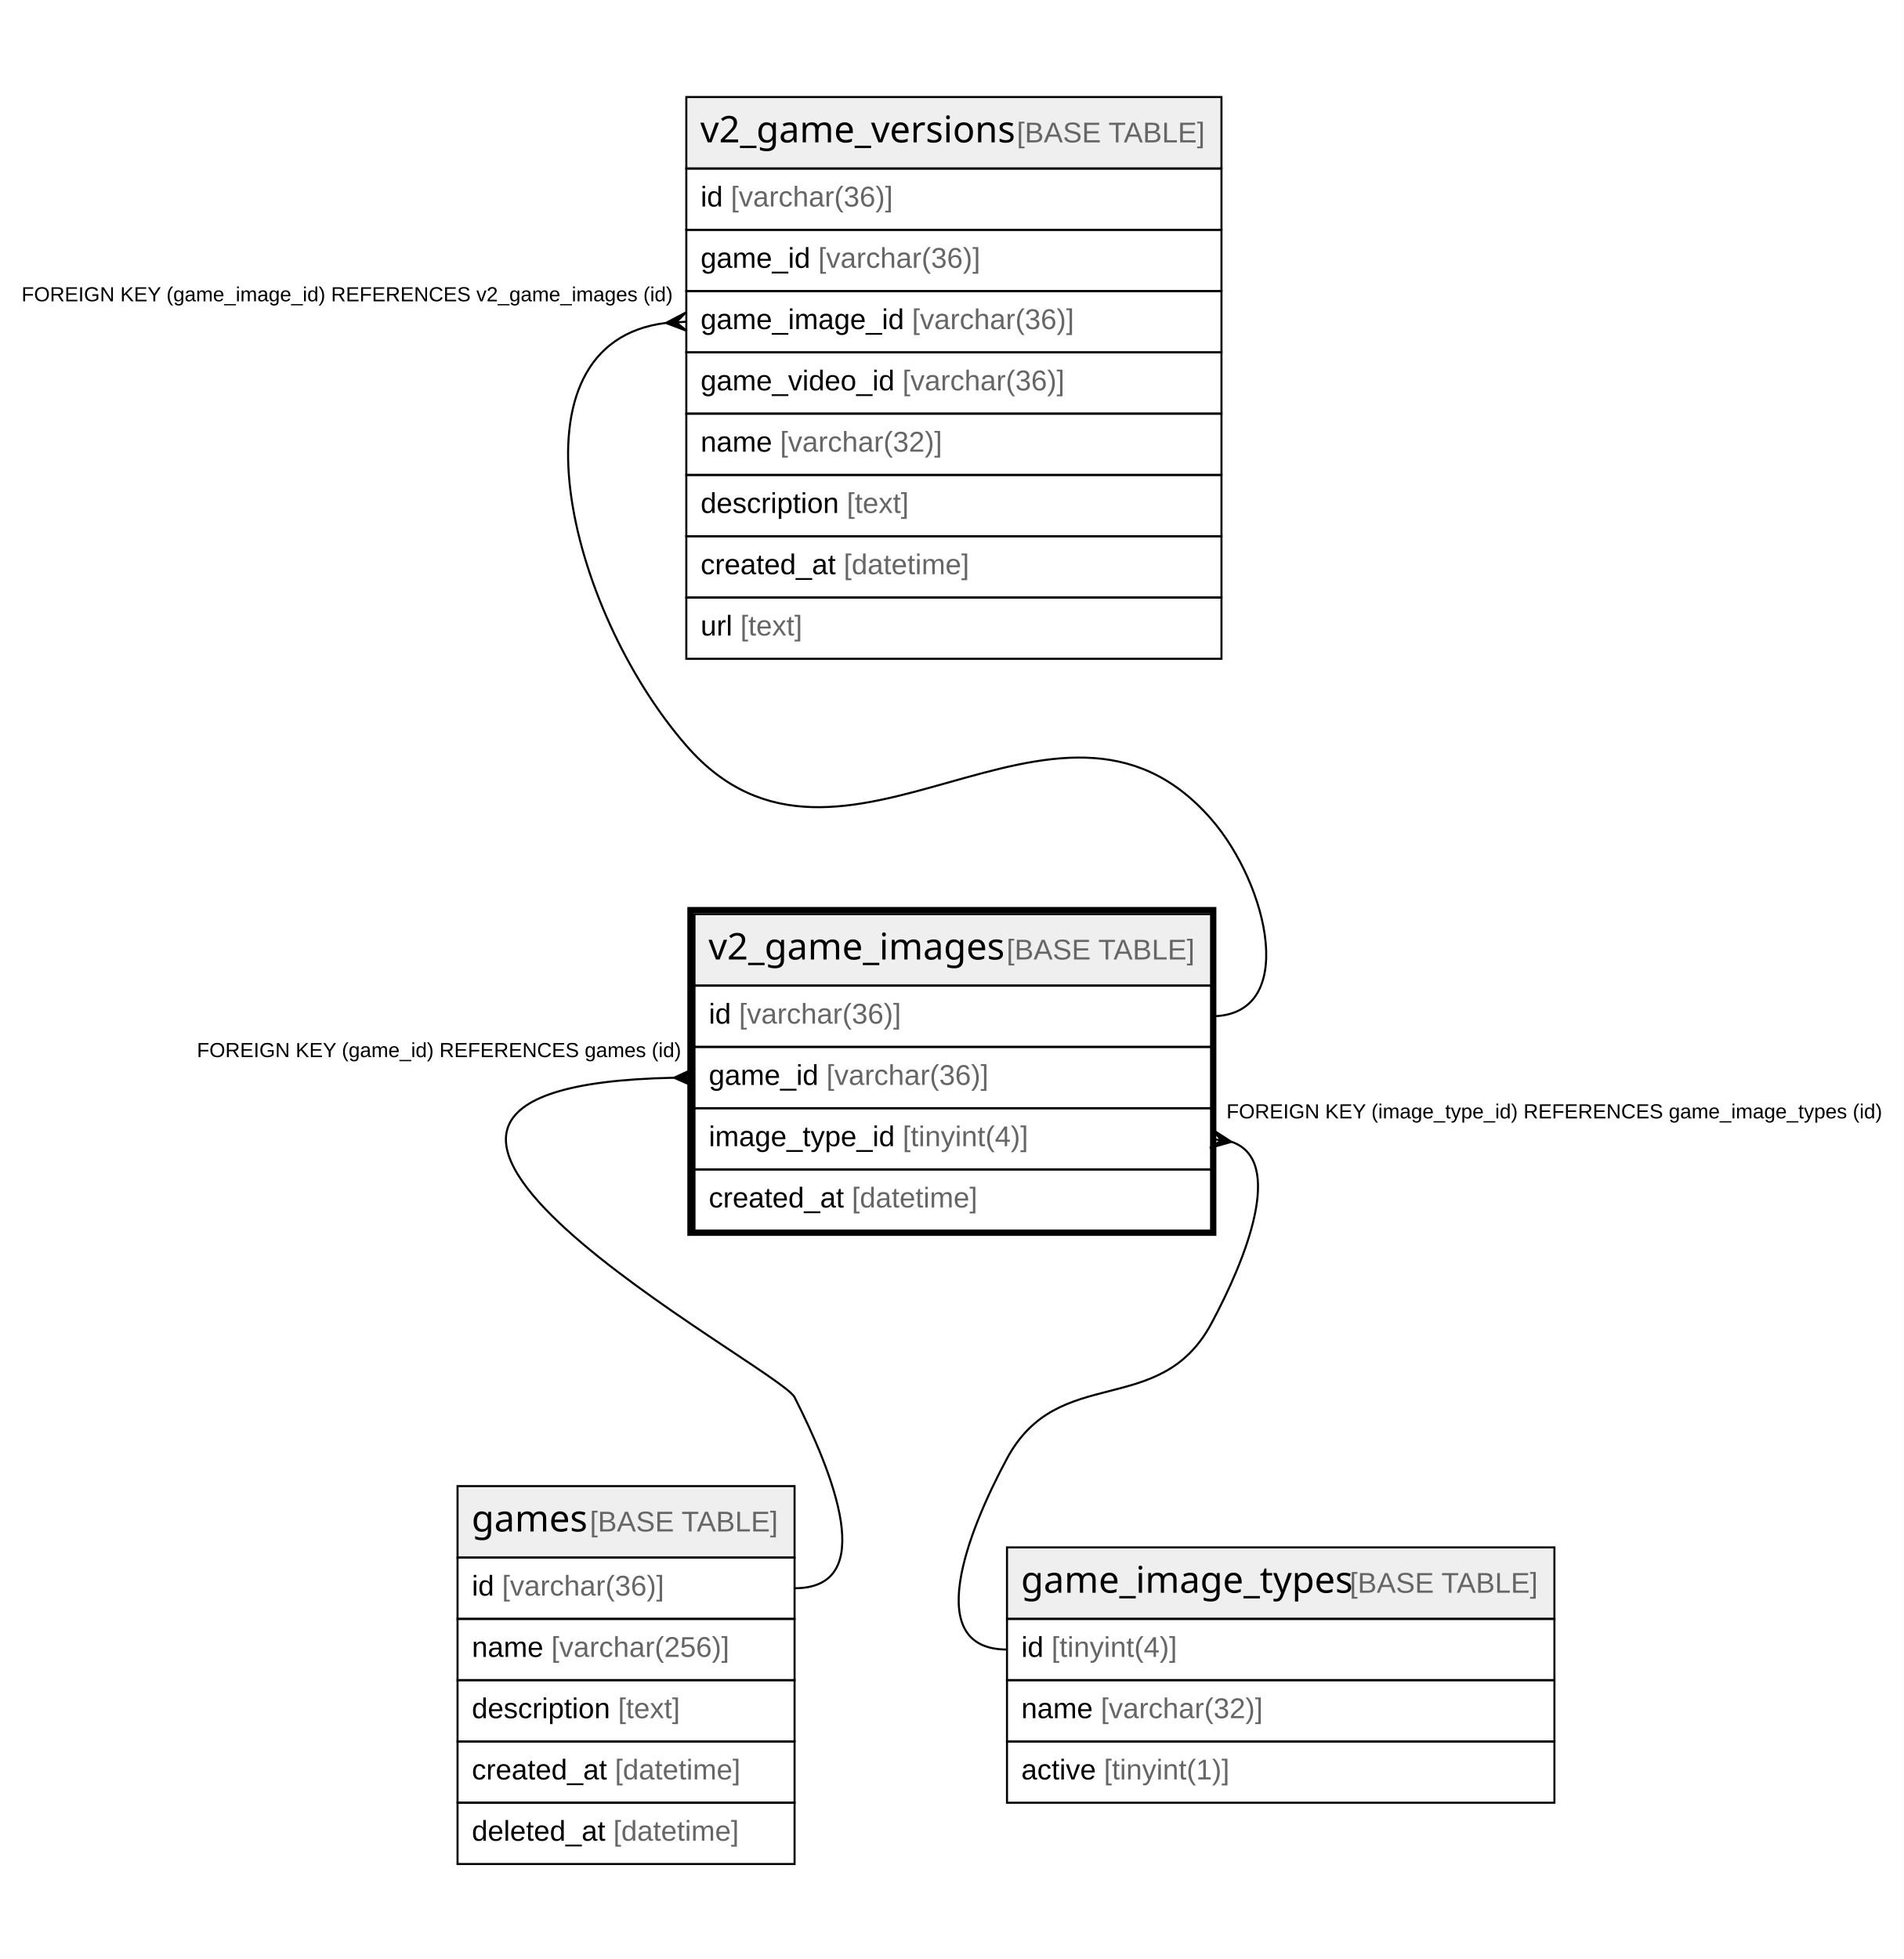
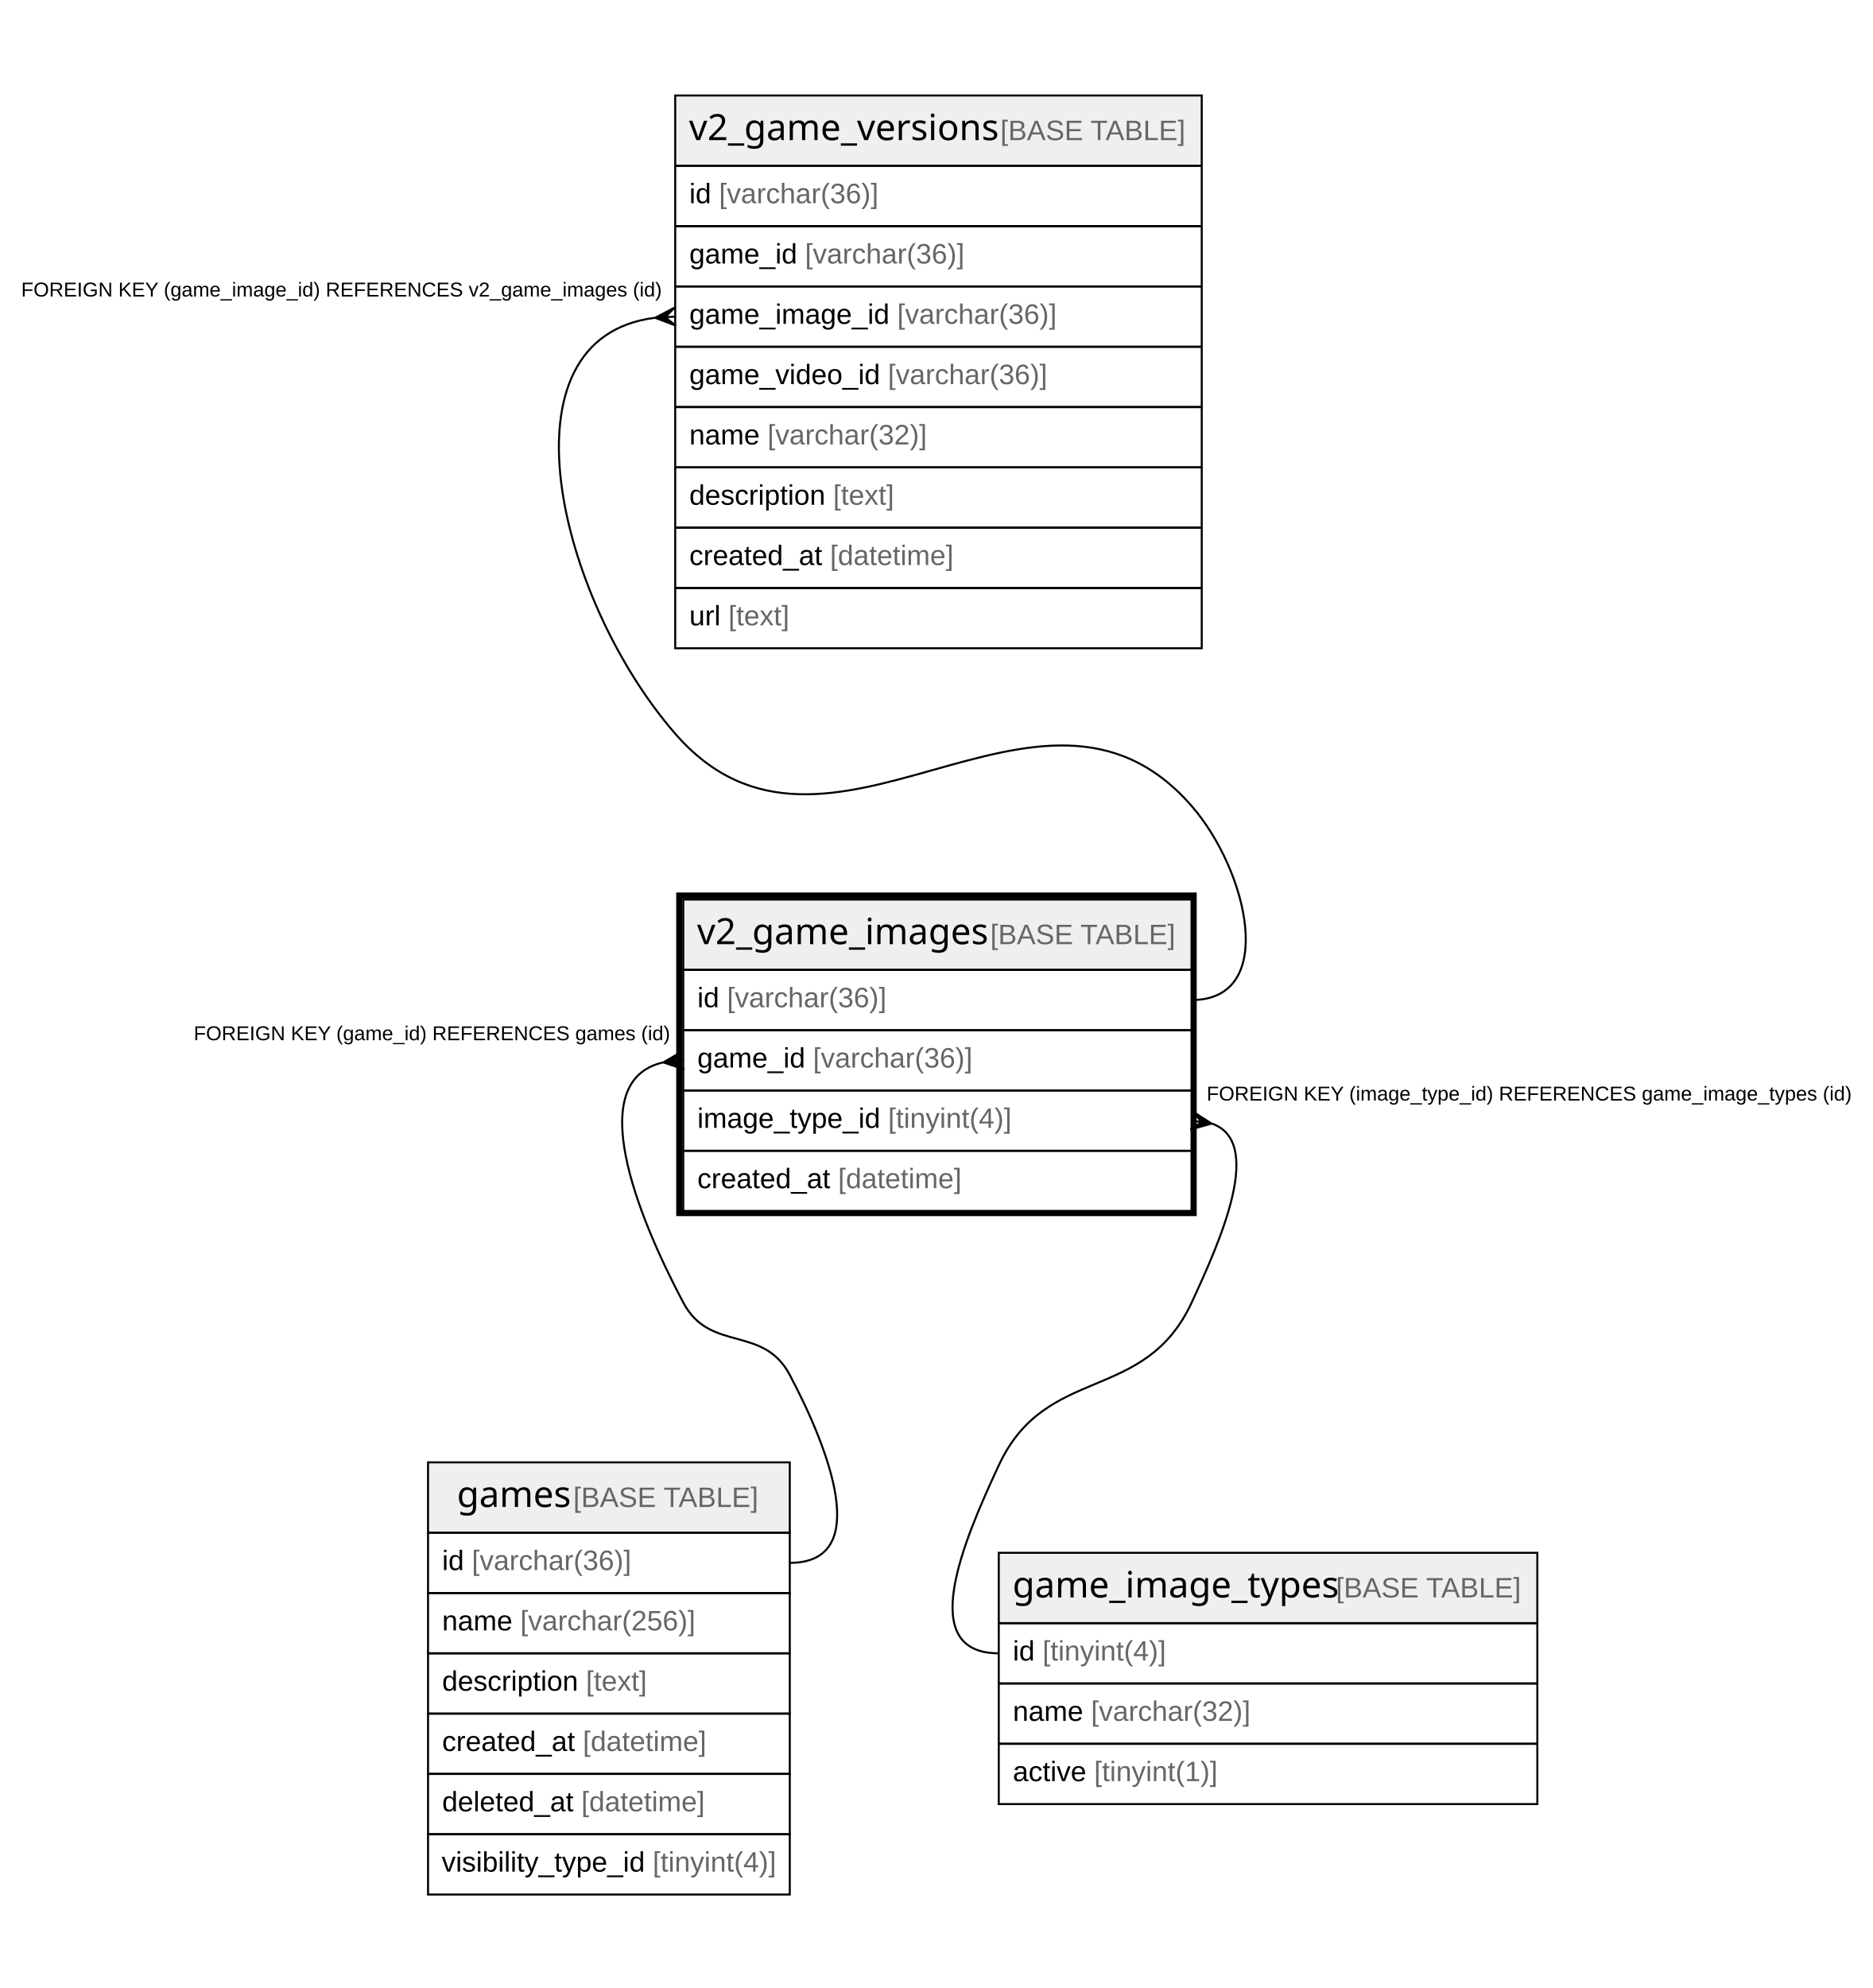
- <svg xmlns="http://www.w3.org/2000/svg" width="932pt" height="959pt" viewBox="0.00 0.00 932.00 959.00">
-   <g id="graph0" class="graph" transform="scale(1 1) rotate(0) translate(4 955)">
-     <polygon fill="#ffffff" stroke="transparent" points="-4,4 -4,-955 928,-955 928,4 -4,4" />
+ <svg xmlns="http://www.w3.org/2000/svg" width="932pt" height="989pt" viewBox="0.00 0.00 932.00 989.00">
+   <g id="graph0" class="graph" transform="scale(1 1) rotate(0) translate(4 985)">
+     <polygon fill="#ffffff" stroke="transparent" points="-4,4 -4,-985 928,-985 928,4 -4,4" />
    <g id="node1" class="node">
-       <polygon fill="#efefef" stroke="transparent" points="336,-472.5 336,-507.5 589,-507.5 589,-472.5 336,-472.5" />
-       <polygon fill="none" stroke="#000000" points="336,-472.5 336,-507.5 589,-507.5 589,-472.5 336,-472.5" />
-       <text text-anchor="start" x="342.856" y="-485.3" font-family="Arial Bold" font-size="18.00" fill="#000000">v2_game_images</text>
-       <text text-anchor="start" x="484.89" y="-485.3" font-family="Arial" font-size="14.00" fill="#000000"> </text>
-       <text text-anchor="start" x="488.781" y="-485.3" font-family="Arial" font-size="14.00" fill="#666666">[BASE TABLE]</text>
+       <polygon fill="#efefef" stroke="transparent" points="336,-502.5 336,-537.5 589,-537.5 589,-502.5 336,-502.5" />
+       <polygon fill="none" stroke="#000000" points="336,-502.5 336,-537.5 589,-537.5 589,-502.5 336,-502.5" />
+       <text text-anchor="start" x="342.856" y="-515.3" font-family="Arial Bold" font-size="18.00" fill="#000000">v2_game_images</text>
+       <text text-anchor="start" x="484.89" y="-515.3" font-family="Arial" font-size="14.00" fill="#000000"> </text>
+       <text text-anchor="start" x="488.781" y="-515.3" font-family="Arial" font-size="14.00" fill="#666666">[BASE TABLE]</text>
+       <polygon fill="none" stroke="#000000" points="336,-472.5 336,-502.5 589,-502.5 589,-472.5 336,-472.5" />
+       <text text-anchor="start" x="343" y="-483.9" font-family="Arial" font-size="14.00" fill="#000000">id </text>
+       <text text-anchor="start" x="357.78" y="-483.9" font-family="Arial" font-size="14.00" fill="#666666">[varchar(36)]</text>
      <polygon fill="none" stroke="#000000" points="336,-442.5 336,-472.5 589,-472.5 589,-442.5 336,-442.5" />
-       <text text-anchor="start" x="343" y="-453.9" font-family="Arial" font-size="14.00" fill="#000000">id </text>
-       <text text-anchor="start" x="357.78" y="-453.9" font-family="Arial" font-size="14.00" fill="#666666">[varchar(36)]</text>
+       <text text-anchor="start" x="343" y="-453.9" font-family="Arial" font-size="14.00" fill="#000000">game_id </text>
+       <text text-anchor="start" x="400.571" y="-453.9" font-family="Arial" font-size="14.00" fill="#666666">[varchar(36)]</text>
      <polygon fill="none" stroke="#000000" points="336,-412.5 336,-442.5 589,-442.5 589,-412.5 336,-412.5" />
-       <text text-anchor="start" x="343" y="-423.9" font-family="Arial" font-size="14.00" fill="#000000">game_id </text>
-       <text text-anchor="start" x="400.571" y="-423.9" font-family="Arial" font-size="14.00" fill="#666666">[varchar(36)]</text>
+       <text text-anchor="start" x="343" y="-423.9" font-family="Arial" font-size="14.00" fill="#000000">image_type_id </text>
+       <text text-anchor="start" x="437.916" y="-423.9" font-family="Arial" font-size="14.00" fill="#666666">[tinyint(4)]</text>
      <polygon fill="none" stroke="#000000" points="336,-382.5 336,-412.5 589,-412.5 589,-382.5 336,-382.5" />
-       <text text-anchor="start" x="343" y="-393.9" font-family="Arial" font-size="14.00" fill="#000000">image_type_id </text>
-       <text text-anchor="start" x="437.916" y="-393.9" font-family="Arial" font-size="14.00" fill="#666666">[tinyint(4)]</text>
-       <polygon fill="none" stroke="#000000" points="336,-352.5 336,-382.5 589,-382.5 589,-352.5 336,-352.5" />
-       <text text-anchor="start" x="343" y="-363.9" font-family="Arial" font-size="14.00" fill="#000000">created_at </text>
-       <text text-anchor="start" x="413.028" y="-363.9" font-family="Arial" font-size="14.00" fill="#666666">[datetime]</text>
-       <polygon fill="none" stroke="#000000" stroke-width="3" points="334,-351.5 334,-509.5 590,-509.5 590,-351.5 334,-351.5" />
+       <text text-anchor="start" x="343" y="-393.9" font-family="Arial" font-size="14.00" fill="#000000">created_at </text>
+       <text text-anchor="start" x="413.028" y="-393.9" font-family="Arial" font-size="14.00" fill="#666666">[datetime]</text>
+       <polygon fill="none" stroke="#000000" stroke-width="3" points="334,-381.5 334,-539.5 590,-539.5 590,-381.5 334,-381.5" />
    </g>
    <g id="node3" class="node">
-       <polygon fill="#efefef" stroke="transparent" points="220,-192.5 220,-227.5 385,-227.5 385,-192.5 220,-192.5" />
-       <polygon fill="none" stroke="#000000" points="220,-192.5 220,-227.5 385,-227.5 385,-192.5 220,-192.5" />
-       <text text-anchor="start" x="226.868" y="-205.3" font-family="Arial Bold" font-size="18.00" fill="#000000">games</text>
-       <text text-anchor="start" x="280.878" y="-205.3" font-family="Arial" font-size="14.00" fill="#000000"> </text>
-       <text text-anchor="start" x="284.769" y="-205.3" font-family="Arial" font-size="14.00" fill="#666666">[BASE TABLE]</text>
-       <polygon fill="none" stroke="#000000" points="220,-162.5 220,-192.5 385,-192.5 385,-162.5 220,-162.5" />
-       <text text-anchor="start" x="227" y="-173.9" font-family="Arial" font-size="14.00" fill="#000000">id </text>
-       <text text-anchor="start" x="241.78" y="-173.9" font-family="Arial" font-size="14.00" fill="#666666">[varchar(36)]</text>
-       <polygon fill="none" stroke="#000000" points="220,-132.5 220,-162.5 385,-162.5 385,-132.5 220,-132.5" />
-       <text text-anchor="start" x="227" y="-143.9" font-family="Arial" font-size="14.00" fill="#000000">name </text>
-       <text text-anchor="start" x="265.899" y="-143.9" font-family="Arial" font-size="14.00" fill="#666666">[varchar(256)]</text>
-       <polygon fill="none" stroke="#000000" points="220,-102.5 220,-132.5 385,-132.5 385,-102.5 220,-102.5" />
-       <text text-anchor="start" x="227" y="-113.9" font-family="Arial" font-size="14.00" fill="#000000">description </text>
-       <text text-anchor="start" x="298.568" y="-113.9" font-family="Arial" font-size="14.00" fill="#666666">[text]</text>
-       <polygon fill="none" stroke="#000000" points="220,-72.5 220,-102.5 385,-102.5 385,-72.5 220,-72.5" />
-       <text text-anchor="start" x="227" y="-83.9" font-family="Arial" font-size="14.00" fill="#000000">created_at </text>
-       <text text-anchor="start" x="297.028" y="-83.9" font-family="Arial" font-size="14.00" fill="#666666">[datetime]</text>
-       <polygon fill="none" stroke="#000000" points="220,-42.5 220,-72.5 385,-72.5 385,-42.5 220,-42.5" />
-       <text text-anchor="start" x="227" y="-53.9" font-family="Arial" font-size="14.00" fill="#000000">deleted_at </text>
-       <text text-anchor="start" x="296.257" y="-53.9" font-family="Arial" font-size="14.00" fill="#666666">[datetime]</text>
+       <polygon fill="#efefef" stroke="transparent" points="209,-222.5 209,-257.5 389,-257.5 389,-222.5 209,-222.5" />
+       <polygon fill="none" stroke="#000000" points="209,-222.5 209,-257.5 389,-257.5 389,-222.5 209,-222.5" />
+       <text text-anchor="start" x="223.368" y="-235.3" font-family="Arial Bold" font-size="18.00" fill="#000000">games</text>
+       <text text-anchor="start" x="277.378" y="-235.3" font-family="Arial" font-size="14.00" fill="#000000"> </text>
+       <text text-anchor="start" x="281.269" y="-235.3" font-family="Arial" font-size="14.00" fill="#666666">[BASE TABLE]</text>
+       <polygon fill="none" stroke="#000000" points="209,-192.5 209,-222.5 389,-222.5 389,-192.5 209,-192.5" />
+       <text text-anchor="start" x="216" y="-203.9" font-family="Arial" font-size="14.00" fill="#000000">id </text>
+       <text text-anchor="start" x="230.78" y="-203.9" font-family="Arial" font-size="14.00" fill="#666666">[varchar(36)]</text>
+       <polygon fill="none" stroke="#000000" points="209,-162.5 209,-192.5 389,-192.5 389,-162.5 209,-162.5" />
+       <text text-anchor="start" x="216" y="-173.9" font-family="Arial" font-size="14.00" fill="#000000">name </text>
+       <text text-anchor="start" x="254.899" y="-173.9" font-family="Arial" font-size="14.00" fill="#666666">[varchar(256)]</text>
+       <polygon fill="none" stroke="#000000" points="209,-132.5 209,-162.5 389,-162.5 389,-132.5 209,-132.5" />
+       <text text-anchor="start" x="216" y="-143.9" font-family="Arial" font-size="14.00" fill="#000000">description </text>
+       <text text-anchor="start" x="287.568" y="-143.9" font-family="Arial" font-size="14.00" fill="#666666">[text]</text>
+       <polygon fill="none" stroke="#000000" points="209,-102.5 209,-132.5 389,-132.5 389,-102.5 209,-102.5" />
+       <text text-anchor="start" x="216" y="-113.9" font-family="Arial" font-size="14.00" fill="#000000">created_at </text>
+       <text text-anchor="start" x="286.028" y="-113.9" font-family="Arial" font-size="14.00" fill="#666666">[datetime]</text>
+       <polygon fill="none" stroke="#000000" points="209,-72.5 209,-102.5 389,-102.5 389,-72.5 209,-72.5" />
+       <text text-anchor="start" x="216" y="-83.9" font-family="Arial" font-size="14.00" fill="#000000">deleted_at </text>
+       <text text-anchor="start" x="285.257" y="-83.9" font-family="Arial" font-size="14.00" fill="#666666">[datetime]</text>
+       <polygon fill="none" stroke="#000000" points="209,-42.5 209,-72.5 389,-72.5 389,-42.5 209,-42.5" />
+       <text text-anchor="start" x="215.774" y="-53.9" font-family="Arial" font-size="14.00" fill="#000000">visibility_type_id </text>
+       <text text-anchor="start" x="320.781" y="-53.9" font-family="Arial" font-size="14.00" fill="#666666">[tinyint(4)]</text>
    </g>
    <g id="edge2" class="edge">
-       <path fill="none" stroke="#000000" d="M325.895,-427.404C114.101,-423.245 377.524,-285.77 385,-271 403.767,-233.924 426.556,-177.5 385,-177.5" />
-       <polygon fill="#000000" stroke="#000000" points="326,-427.405 335.957,-432 331,-427.452 336,-427.5 336,-427.5 336,-427.5 331,-427.452 336.043,-423 326,-427.405 326,-427.405" />
-       <text text-anchor="start" x="92.386" y="-437.5" font-family="Arial" font-size="10.00" fill="#000000">FOREIGN KEY (game_id) REFERENCES games (id)</text>
+       <path fill="none" stroke="#000000" d="M325.89,-456.449C286.434,-447.338 312.697,-381 336,-337 349.328,-311.836 375.672,-326.164 389,-301 408.45,-264.277 430.556,-207.5 389,-207.5" />
+       <polygon fill="#000000" stroke="#000000" points="326.054,-456.466 335.535,-461.976 331.027,-456.983 336,-457.5 336,-457.5 336,-457.5 331.027,-456.983 336.465,-453.024 326.054,-456.466 326.054,-456.466" />
+       <text text-anchor="start" x="92.386" y="-467.5" font-family="Arial" font-size="10.00" fill="#000000">FOREIGN KEY (game_id) REFERENCES games (id)</text>
    </g>
    <g id="node4" class="node">
-       <polygon fill="#efefef" stroke="transparent" points="489,-162.5 489,-197.5 757,-197.5 757,-162.5 489,-162.5" />
-       <polygon fill="none" stroke="#000000" points="489,-162.5 489,-197.5 757,-197.5 757,-162.5 489,-162.5" />
-       <text text-anchor="start" x="495.852" y="-175.3" font-family="Arial Bold" font-size="18.00" fill="#000000">game_image_types</text>
-       <text text-anchor="start" x="652.894" y="-175.3" font-family="Arial" font-size="14.00" fill="#000000"> </text>
-       <text text-anchor="start" x="656.785" y="-175.3" font-family="Arial" font-size="14.00" fill="#666666">[BASE TABLE]</text>
-       <polygon fill="none" stroke="#000000" points="489,-132.5 489,-162.5 757,-162.5 757,-132.5 489,-132.5" />
-       <text text-anchor="start" x="496" y="-143.9" font-family="Arial" font-size="14.00" fill="#000000">id </text>
-       <text text-anchor="start" x="510.78" y="-143.9" font-family="Arial" font-size="14.00" fill="#666666">[tinyint(4)]</text>
-       <polygon fill="none" stroke="#000000" points="489,-102.5 489,-132.5 757,-132.5 757,-102.5 489,-102.5" />
-       <text text-anchor="start" x="496" y="-113.9" font-family="Arial" font-size="14.00" fill="#000000">name </text>
-       <text text-anchor="start" x="534.899" y="-113.9" font-family="Arial" font-size="14.00" fill="#666666">[varchar(32)]</text>
-       <polygon fill="none" stroke="#000000" points="489,-72.5 489,-102.5 757,-102.5 757,-72.5 489,-72.5" />
-       <text text-anchor="start" x="496" y="-83.9" font-family="Arial" font-size="14.00" fill="#000000">active </text>
-       <text text-anchor="start" x="536.453" y="-83.9" font-family="Arial" font-size="14.00" fill="#666666">[tinyint(1)]</text>
+       <polygon fill="#efefef" stroke="transparent" points="493,-177.5 493,-212.5 761,-212.5 761,-177.5 493,-177.5" />
+       <polygon fill="none" stroke="#000000" points="493,-177.5 493,-212.5 761,-212.5 761,-177.5 493,-177.5" />
+       <text text-anchor="start" x="499.852" y="-190.3" font-family="Arial Bold" font-size="18.00" fill="#000000">game_image_types</text>
+       <text text-anchor="start" x="656.894" y="-190.3" font-family="Arial" font-size="14.00" fill="#000000"> </text>
+       <text text-anchor="start" x="660.785" y="-190.3" font-family="Arial" font-size="14.00" fill="#666666">[BASE TABLE]</text>
+       <polygon fill="none" stroke="#000000" points="493,-147.5 493,-177.5 761,-177.5 761,-147.5 493,-147.5" />
+       <text text-anchor="start" x="500" y="-158.9" font-family="Arial" font-size="14.00" fill="#000000">id </text>
+       <text text-anchor="start" x="514.78" y="-158.9" font-family="Arial" font-size="14.00" fill="#666666">[tinyint(4)]</text>
+       <polygon fill="none" stroke="#000000" points="493,-117.5 493,-147.5 761,-147.5 761,-117.5 493,-117.5" />
+       <text text-anchor="start" x="500" y="-128.9" font-family="Arial" font-size="14.00" fill="#000000">name </text>
+       <text text-anchor="start" x="538.899" y="-128.9" font-family="Arial" font-size="14.00" fill="#666666">[varchar(32)]</text>
+       <polygon fill="none" stroke="#000000" points="493,-87.5 493,-117.5 761,-117.5 761,-87.5 493,-87.5" />
+       <text text-anchor="start" x="500" y="-98.9" font-family="Arial" font-size="14.00" fill="#000000">active </text>
+       <text text-anchor="start" x="540.453" y="-98.9" font-family="Arial" font-size="14.00" fill="#666666">[tinyint(1)]</text>
    </g>
    <g id="edge3" class="edge">
-       <path fill="none" stroke="#000000" d="M599.087,-395.994C625.109,-386.93 606.2,-338.96 589,-307 563.764,-260.108 514.236,-287.892 489,-241 469.307,-204.407 447.444,-147.5 489,-147.5" />
-       <polygon fill="#000000" stroke="#000000" points="598.89,-396.023 588.335,-393.049 593.945,-396.762 589,-397.5 589,-397.5 589,-397.5 593.945,-396.762 589.665,-401.951 598.89,-396.023 598.89,-396.023" />
-       <text text-anchor="start" x="596.428" y="-407.5" font-family="Arial" font-size="10.00" fill="#000000">FOREIGN KEY (image_type_id) REFERENCES game_image_types (id)</text>
+       <path fill="none" stroke="#000000" d="M599.032,-426.021C624.737,-417.116 604.294,-369.915 589,-337 565.476,-286.373 516.524,-306.627 493,-256 475.489,-218.314 451.444,-162.5 493,-162.5" />
+       <polygon fill="#000000" stroke="#000000" points="598.893,-426.041 588.344,-423.048 593.947,-426.771 589,-427.5 589,-427.5 589,-427.5 593.947,-426.771 589.656,-431.952 598.893,-426.041 598.893,-426.041" />
+       <text text-anchor="start" x="596.428" y="-437.5" font-family="Arial" font-size="10.00" fill="#000000">FOREIGN KEY (image_type_id) REFERENCES game_image_types (id)</text>
    </g>
    <g id="node2" class="node">
-       <polygon fill="#efefef" stroke="transparent" points="332,-872.5 332,-907.5 594,-907.5 594,-872.5 332,-872.5" />
-       <polygon fill="none" stroke="#000000" points="332,-872.5 332,-907.5 594,-907.5 594,-872.5 332,-872.5" />
-       <text text-anchor="start" x="338.856" y="-885.3" font-family="Arial Bold" font-size="18.00" fill="#000000">v2_game_versions</text>
-       <text text-anchor="start" x="489.89" y="-885.3" font-family="Arial" font-size="14.00" fill="#000000"> </text>
-       <text text-anchor="start" x="493.781" y="-885.3" font-family="Arial" font-size="14.00" fill="#666666">[BASE TABLE]</text>
+       <polygon fill="#efefef" stroke="transparent" points="332,-902.5 332,-937.5 594,-937.5 594,-902.5 332,-902.5" />
+       <polygon fill="none" stroke="#000000" points="332,-902.5 332,-937.5 594,-937.5 594,-902.5 332,-902.5" />
+       <text text-anchor="start" x="338.856" y="-915.3" font-family="Arial Bold" font-size="18.00" fill="#000000">v2_game_versions</text>
+       <text text-anchor="start" x="489.89" y="-915.3" font-family="Arial" font-size="14.00" fill="#000000"> </text>
+       <text text-anchor="start" x="493.781" y="-915.3" font-family="Arial" font-size="14.00" fill="#666666">[BASE TABLE]</text>
+       <polygon fill="none" stroke="#000000" points="332,-872.5 332,-902.5 594,-902.5 594,-872.5 332,-872.5" />
+       <text text-anchor="start" x="339" y="-883.9" font-family="Arial" font-size="14.00" fill="#000000">id </text>
+       <text text-anchor="start" x="353.78" y="-883.9" font-family="Arial" font-size="14.00" fill="#666666">[varchar(36)]</text>
      <polygon fill="none" stroke="#000000" points="332,-842.5 332,-872.5 594,-872.5 594,-842.5 332,-842.5" />
-       <text text-anchor="start" x="339" y="-853.9" font-family="Arial" font-size="14.00" fill="#000000">id </text>
-       <text text-anchor="start" x="353.78" y="-853.9" font-family="Arial" font-size="14.00" fill="#666666">[varchar(36)]</text>
+       <text text-anchor="start" x="339" y="-853.9" font-family="Arial" font-size="14.00" fill="#000000">game_id </text>
+       <text text-anchor="start" x="396.571" y="-853.9" font-family="Arial" font-size="14.00" fill="#666666">[varchar(36)]</text>
      <polygon fill="none" stroke="#000000" points="332,-812.5 332,-842.5 594,-842.5 594,-812.5 332,-812.5" />
-       <text text-anchor="start" x="339" y="-823.9" font-family="Arial" font-size="14.00" fill="#000000">game_id </text>
-       <text text-anchor="start" x="396.571" y="-823.9" font-family="Arial" font-size="14.00" fill="#666666">[varchar(36)]</text>
+       <text text-anchor="start" x="339" y="-823.9" font-family="Arial" font-size="14.00" fill="#000000">game_image_id </text>
+       <text text-anchor="start" x="442.468" y="-823.9" font-family="Arial" font-size="14.00" fill="#666666">[varchar(36)]</text>
      <polygon fill="none" stroke="#000000" points="332,-782.5 332,-812.5 594,-812.5 594,-782.5 332,-782.5" />
-       <text text-anchor="start" x="339" y="-793.9" font-family="Arial" font-size="14.00" fill="#000000">game_image_id </text>
-       <text text-anchor="start" x="442.468" y="-793.9" font-family="Arial" font-size="14.00" fill="#666666">[varchar(36)]</text>
+       <text text-anchor="start" x="339" y="-793.9" font-family="Arial" font-size="14.00" fill="#000000">game_video_id </text>
+       <text text-anchor="start" x="437.808" y="-793.9" font-family="Arial" font-size="14.00" fill="#666666">[varchar(36)]</text>
      <polygon fill="none" stroke="#000000" points="332,-752.5 332,-782.5 594,-782.5 594,-752.5 332,-752.5" />
-       <text text-anchor="start" x="339" y="-763.9" font-family="Arial" font-size="14.00" fill="#000000">game_video_id </text>
-       <text text-anchor="start" x="437.808" y="-763.9" font-family="Arial" font-size="14.00" fill="#666666">[varchar(36)]</text>
+       <text text-anchor="start" x="339" y="-763.9" font-family="Arial" font-size="14.00" fill="#000000">name </text>
+       <text text-anchor="start" x="377.899" y="-763.9" font-family="Arial" font-size="14.00" fill="#666666">[varchar(32)]</text>
      <polygon fill="none" stroke="#000000" points="332,-722.5 332,-752.5 594,-752.5 594,-722.5 332,-722.5" />
-       <text text-anchor="start" x="339" y="-733.9" font-family="Arial" font-size="14.00" fill="#000000">name </text>
-       <text text-anchor="start" x="377.899" y="-733.9" font-family="Arial" font-size="14.00" fill="#666666">[varchar(32)]</text>
+       <text text-anchor="start" x="339" y="-733.9" font-family="Arial" font-size="14.00" fill="#000000">description </text>
+       <text text-anchor="start" x="410.568" y="-733.9" font-family="Arial" font-size="14.00" fill="#666666">[text]</text>
      <polygon fill="none" stroke="#000000" points="332,-692.5 332,-722.5 594,-722.5 594,-692.5 332,-692.5" />
-       <text text-anchor="start" x="339" y="-703.9" font-family="Arial" font-size="14.00" fill="#000000">description </text>
-       <text text-anchor="start" x="410.568" y="-703.9" font-family="Arial" font-size="14.00" fill="#666666">[text]</text>
+       <text text-anchor="start" x="339" y="-703.9" font-family="Arial" font-size="14.00" fill="#000000">created_at </text>
+       <text text-anchor="start" x="409.028" y="-703.9" font-family="Arial" font-size="14.00" fill="#666666">[datetime]</text>
      <polygon fill="none" stroke="#000000" points="332,-662.5 332,-692.5 594,-692.5 594,-662.5 332,-662.5" />
-       <text text-anchor="start" x="339" y="-673.9" font-family="Arial" font-size="14.00" fill="#000000">created_at </text>
-       <text text-anchor="start" x="409.028" y="-673.9" font-family="Arial" font-size="14.00" fill="#666666">[datetime]</text>
-       <polygon fill="none" stroke="#000000" points="332,-632.5 332,-662.5 594,-662.5 594,-632.5 332,-632.5" />
-       <text text-anchor="start" x="339" y="-643.9" font-family="Arial" font-size="14.00" fill="#000000">url </text>
-       <text text-anchor="start" x="358.44" y="-643.9" font-family="Arial" font-size="14.00" fill="#666666">[text]</text>
+       <text text-anchor="start" x="339" y="-673.9" font-family="Arial" font-size="14.00" fill="#000000">url </text>
+       <text text-anchor="start" x="358.44" y="-673.9" font-family="Arial" font-size="14.00" fill="#666666">[text]</text>
    </g>
    <g id="edge1" class="edge">
-       <path fill="none" stroke="#000000" d="M321.754,-796.881C242.299,-786.83 273.845,-656.869 332,-590 407.688,-502.971 513.312,-641.029 589,-554 617.145,-521.638 631.889,-457.5 589,-457.5" />
-       <polygon fill="#000000" stroke="#000000" points="322.018,-796.897 331.729,-801.992 327.009,-797.198 332,-797.5 332,-797.5 332,-797.5 327.009,-797.198 332.271,-793.008 322.018,-796.897 322.018,-796.897" />
-       <text text-anchor="start" x="6.543" y="-807.5" font-family="Arial" font-size="10.00" fill="#000000">FOREIGN KEY (game_image_id) REFERENCES v2_game_images (id)</text>
+       <path fill="none" stroke="#000000" d="M321.754,-826.881C242.299,-816.83 273.845,-686.869 332,-620 407.688,-532.971 513.312,-671.029 589,-584 617.145,-551.638 631.889,-487.5 589,-487.5" />
+       <polygon fill="#000000" stroke="#000000" points="322.018,-826.897 331.729,-831.992 327.009,-827.198 332,-827.5 332,-827.5 332,-827.5 327.009,-827.198 332.271,-823.008 322.018,-826.897 322.018,-826.897" />
+       <text text-anchor="start" x="6.543" y="-837.5" font-family="Arial" font-size="10.00" fill="#000000">FOREIGN KEY (game_image_id) REFERENCES v2_game_images (id)</text>
    </g>
  </g>
</svg>
